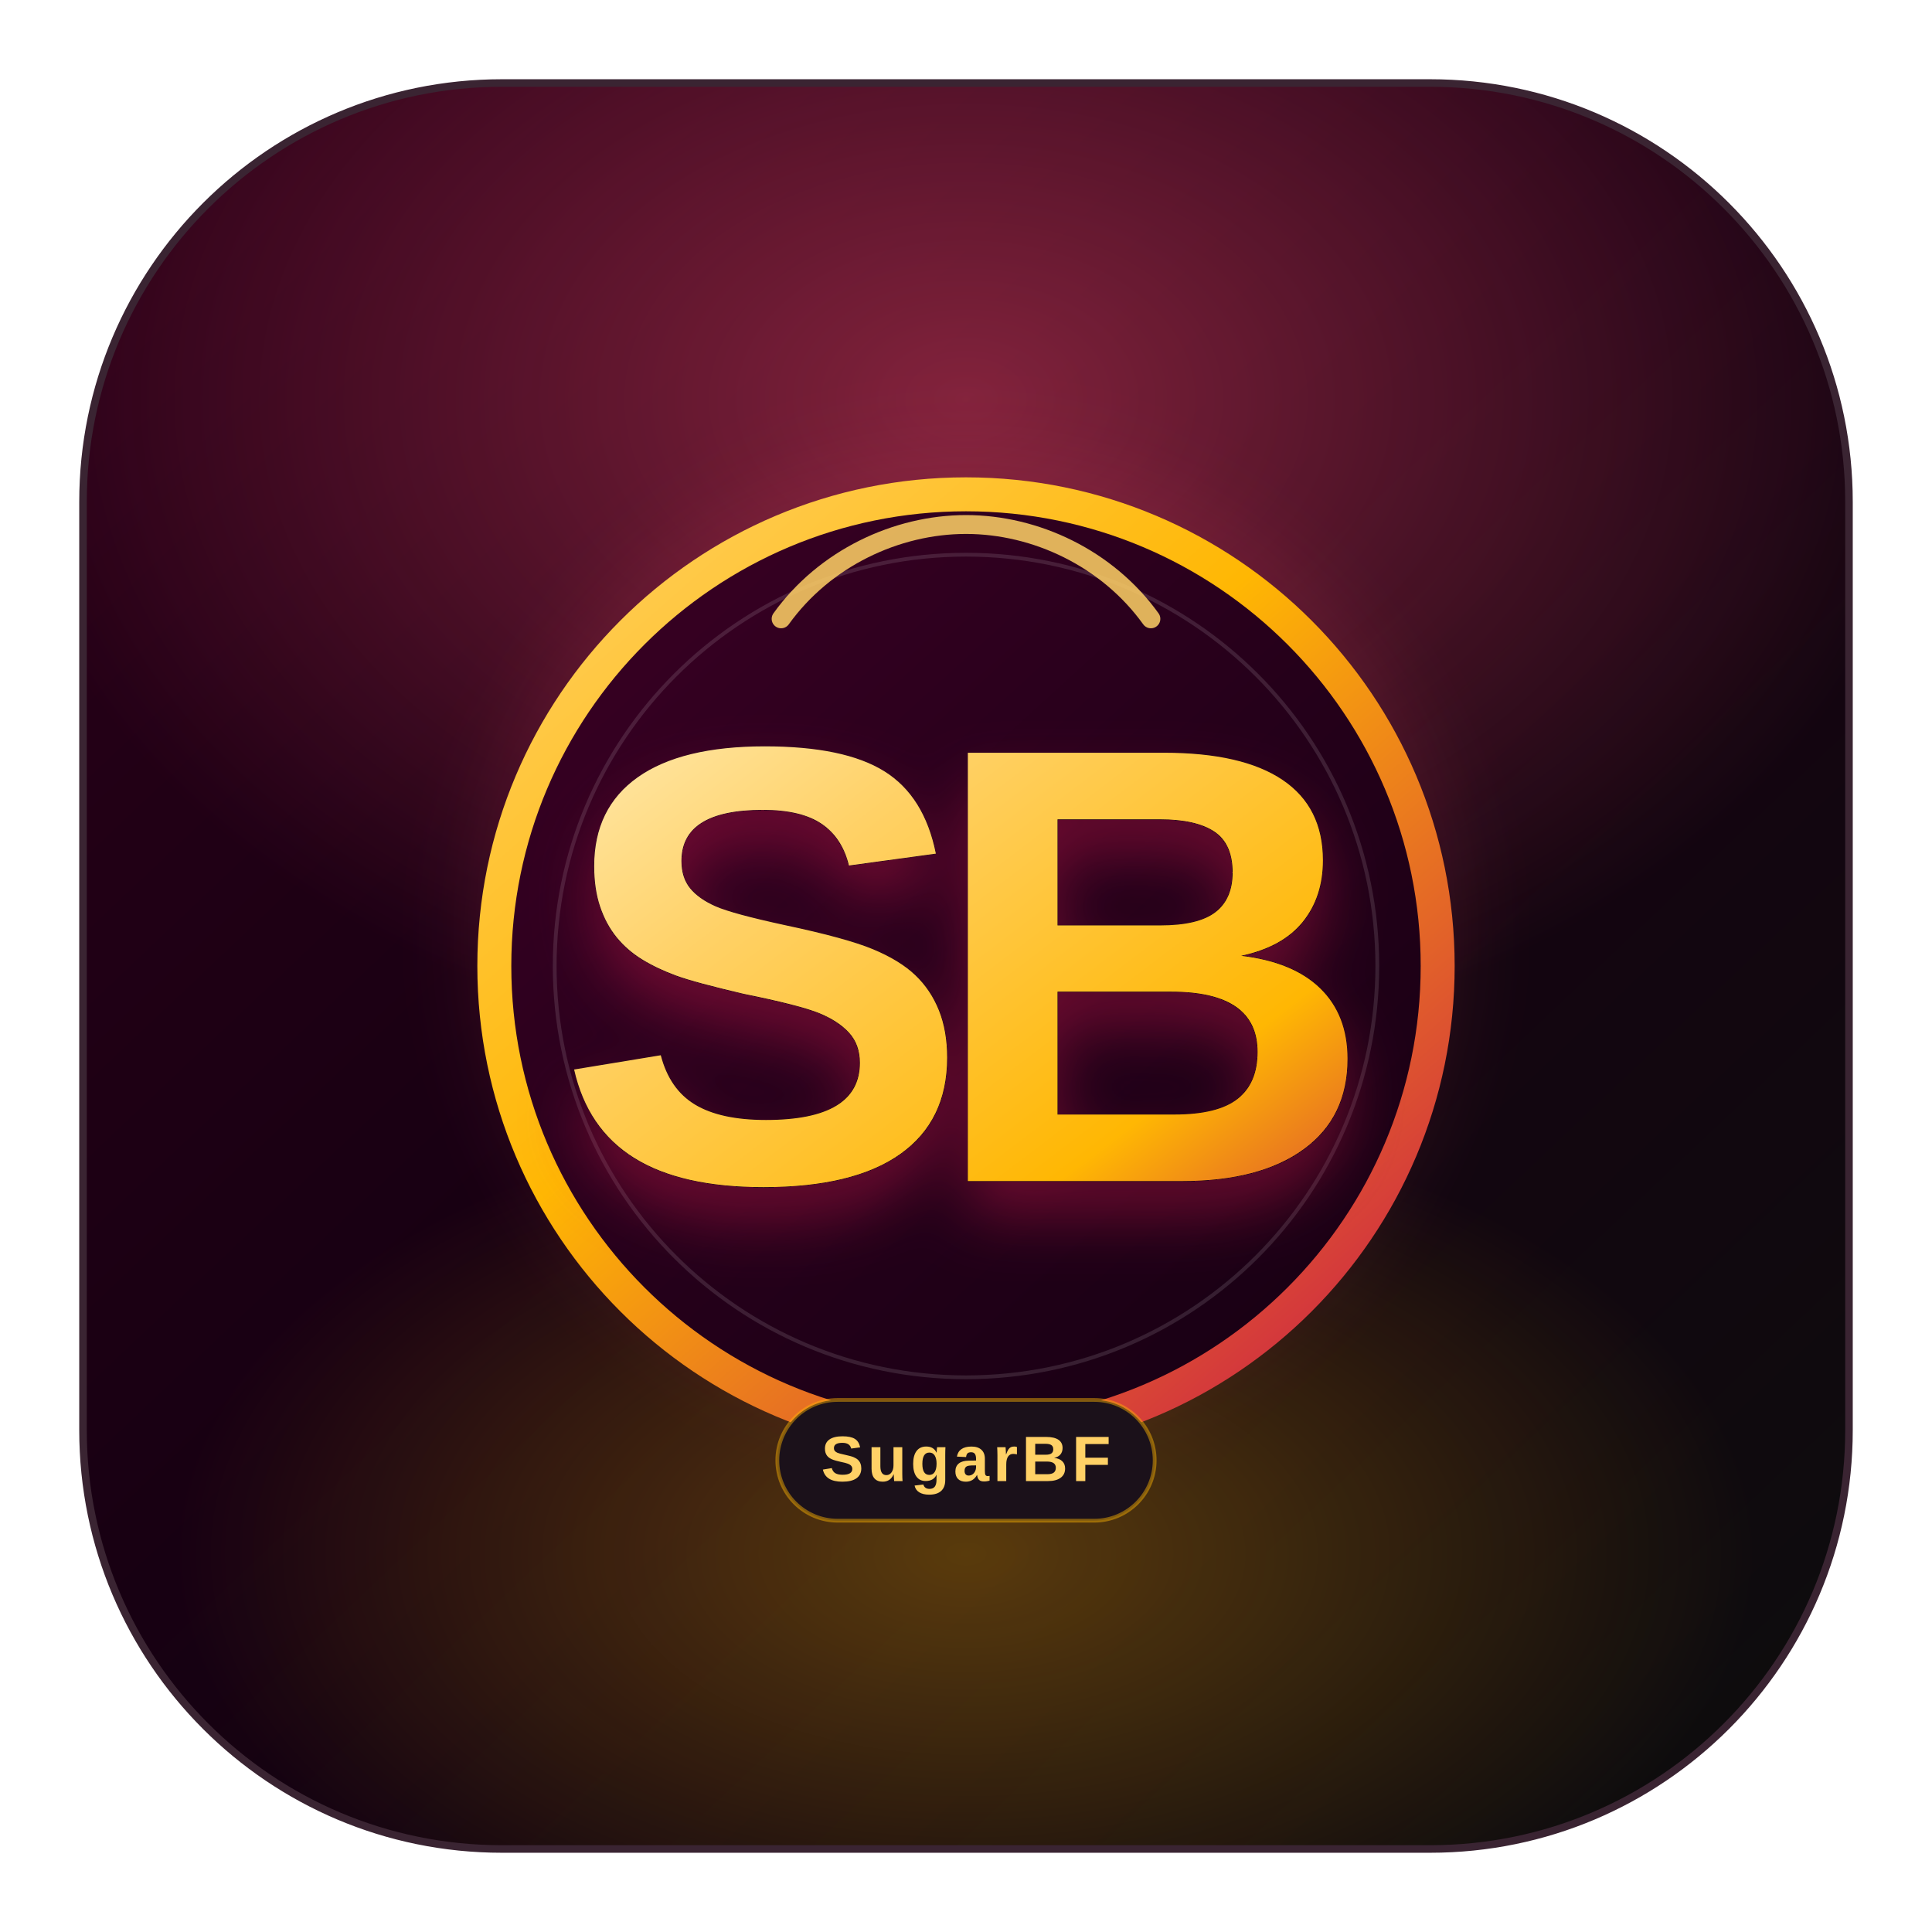
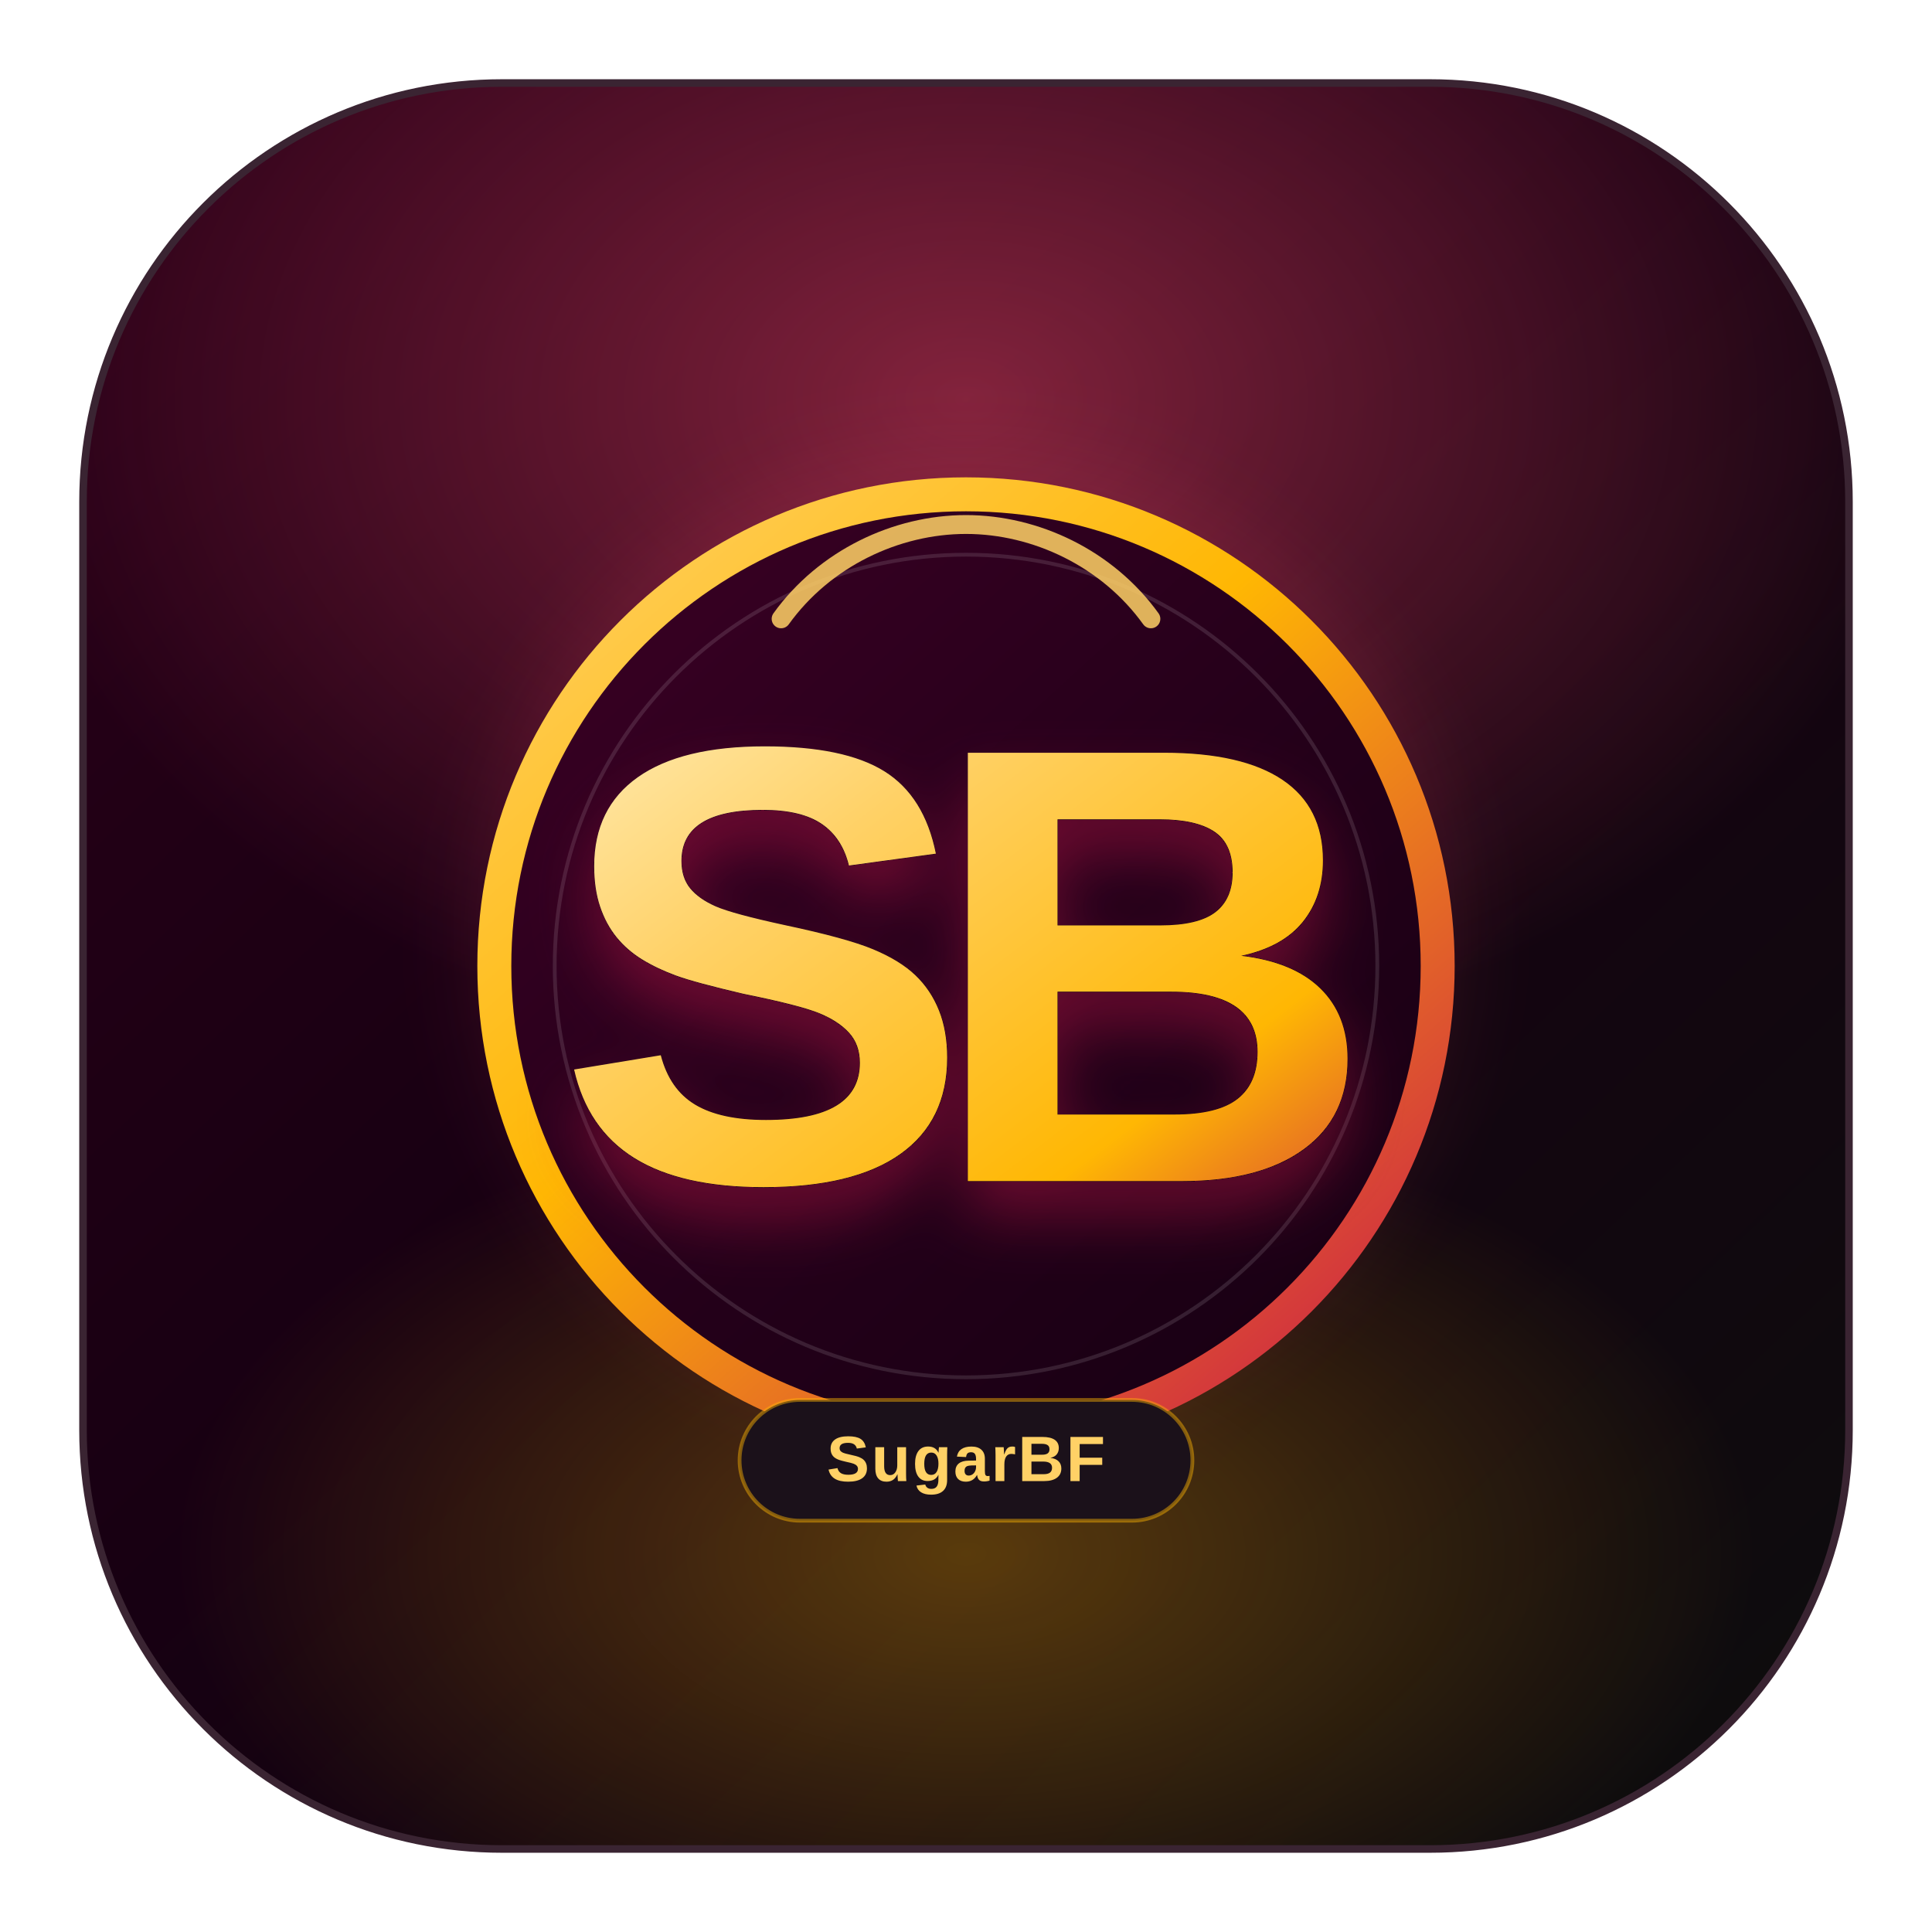
<svg xmlns="http://www.w3.org/2000/svg" width="1024" height="1024" viewBox="0 0 1024 1024" fill="none">
  <defs>
    <linearGradient id="bg" x1="96" y1="64" x2="944" y2="960" gradientUnits="userSpaceOnUse">
      <stop offset="0" stop-color="#2A0018" />
      <stop offset="0.45" stop-color="#170012" />
      <stop offset="1" stop-color="#0D0D0D" />
    </linearGradient>
    <radialGradient id="glowTop" cx="0" cy="0" r="1" gradientUnits="userSpaceOnUse" gradientTransform="translate(512 210) rotate(90) scale(360 520)">
      <stop stop-color="#FF4D6D" stop-opacity="0.45" />
      <stop offset="1" stop-color="#FF4D6D" stop-opacity="0" />
    </radialGradient>
    <radialGradient id="glowBottom" cx="0" cy="0" r="1" gradientUnits="userSpaceOnUse" gradientTransform="translate(512 824) rotate(90) scale(240 420)">
      <stop stop-color="#FFB703" stop-opacity="0.3" />
      <stop offset="1" stop-color="#FFB703" stop-opacity="0" />
    </radialGradient>
    <linearGradient id="orb" x1="300" y1="270" x2="742" y2="754" gradientUnits="userSpaceOnUse">
      <stop offset="0" stop-color="#3B0024" />
      <stop offset="0.5" stop-color="#25001A" />
      <stop offset="1" stop-color="#160012" />
    </linearGradient>
    <linearGradient id="ring" x1="292" y1="248" x2="742" y2="760" gradientUnits="userSpaceOnUse">
      <stop offset="0" stop-color="#FFD166" />
      <stop offset="0.42" stop-color="#FFB703" />
      <stop offset="1" stop-color="#C9184A" />
    </linearGradient>
    <linearGradient id="mono" x1="344" y1="296" x2="684" y2="744" gradientUnits="userSpaceOnUse">
      <stop offset="0" stop-color="#FFF2C7" />
      <stop offset="0.32" stop-color="#FFD166" />
      <stop offset="0.7" stop-color="#FFB703" />
      <stop offset="1" stop-color="#C9184A" />
    </linearGradient>
    <filter id="monoShadow" x="238" y="208" width="548" height="610" filterUnits="userSpaceOnUse" color-interpolation-filters="sRGB">
      <feFlood flood-opacity="0" result="BackgroundImageFix" />
      <feColorMatrix in="SourceAlpha" type="matrix" values="0 0 0 0 0 0 0 0 0 0 0 0 0 0 0 0 0 0 127 0" result="hardAlpha" />
      <feOffset dy="18" />
      <feGaussianBlur stdDeviation="16" />
      <feComposite in2="hardAlpha" operator="out" />
      <feColorMatrix type="matrix" values="0 0 0 0 0.788 0 0 0 0 0.094 0 0 0 0 0.29 0 0 0 0.42 0" />
      <feBlend mode="normal" in2="BackgroundImageFix" result="effect1_dropShadow_1_1" />
      <feBlend mode="normal" in="SourceGraphic" in2="effect1_dropShadow_1_1" result="shape" />
    </filter>
    <filter id="softBlur" x="172" y="144" width="680" height="680" filterUnits="userSpaceOnUse" color-interpolation-filters="sRGB">
      <feFlood flood-opacity="0" result="BackgroundImageFix" />
      <feBlend mode="normal" in="SourceGraphic" in2="BackgroundImageFix" result="shape" />
      <feGaussianBlur stdDeviation="20" result="effect1_foregroundBlur_1_1" />
    </filter>
  </defs>
  <rect x="44" y="44" width="936" height="936" rx="222" fill="url(#bg)" />
  <rect x="44" y="44" width="936" height="936" rx="222" fill="url(#glowTop)" />
  <rect x="44" y="44" width="936" height="936" rx="222" fill="url(#glowBottom)" />
  <rect x="44" y="44" width="936" height="936" rx="222" stroke="#3A2432" stroke-width="4" />
  <g filter="url(#softBlur)">
    <circle cx="512" cy="496" r="260" fill="#FF4D6D" fill-opacity="0.12" />
  </g>
  <circle cx="512" cy="512" r="250" fill="url(#orb)" />
  <circle cx="512" cy="512" r="250" stroke="url(#ring)" stroke-width="18" />
  <circle cx="512" cy="512" r="218" stroke="rgba(255,255,255,0.12)" stroke-width="2" />
  <g filter="url(#monoShadow)">
    <text x="512" y="626" text-anchor="middle" fill="url(#mono)" font-size="330" font-family="Poppins, Arial, sans-serif" font-weight="800" letter-spacing="-24">SB</text>
  </g>
  <path d="M414 328C437 296 475 278 512 278C549 278 587 296 610 328" stroke="rgba(255,209,102,0.85)" stroke-width="10" stroke-linecap="round" />
  <g>
-     <rect x="412" y="742" width="200" height="64" rx="32" fill="#1B111A" stroke="rgba(255,183,3,0.45)" stroke-width="2" />
-     <text x="512" y="785" text-anchor="middle" fill="#FFD166" font-size="34" font-family="Poppins, Arial, sans-serif" font-weight="700" letter-spacing="2">SugarBF</text>
+     <rect x="392" y="742" width="240" height="64" rx="32" fill="#1B111A" stroke="rgba(255,183,3,0.45)" stroke-width="2" />
+     <text x="512" y="785" text-anchor="middle" fill="#FFD166" font-size="34" font-family="Poppins, Arial, sans-serif" font-weight="700" letter-spacing="1">SugarBF</text>
  </g>
</svg>
